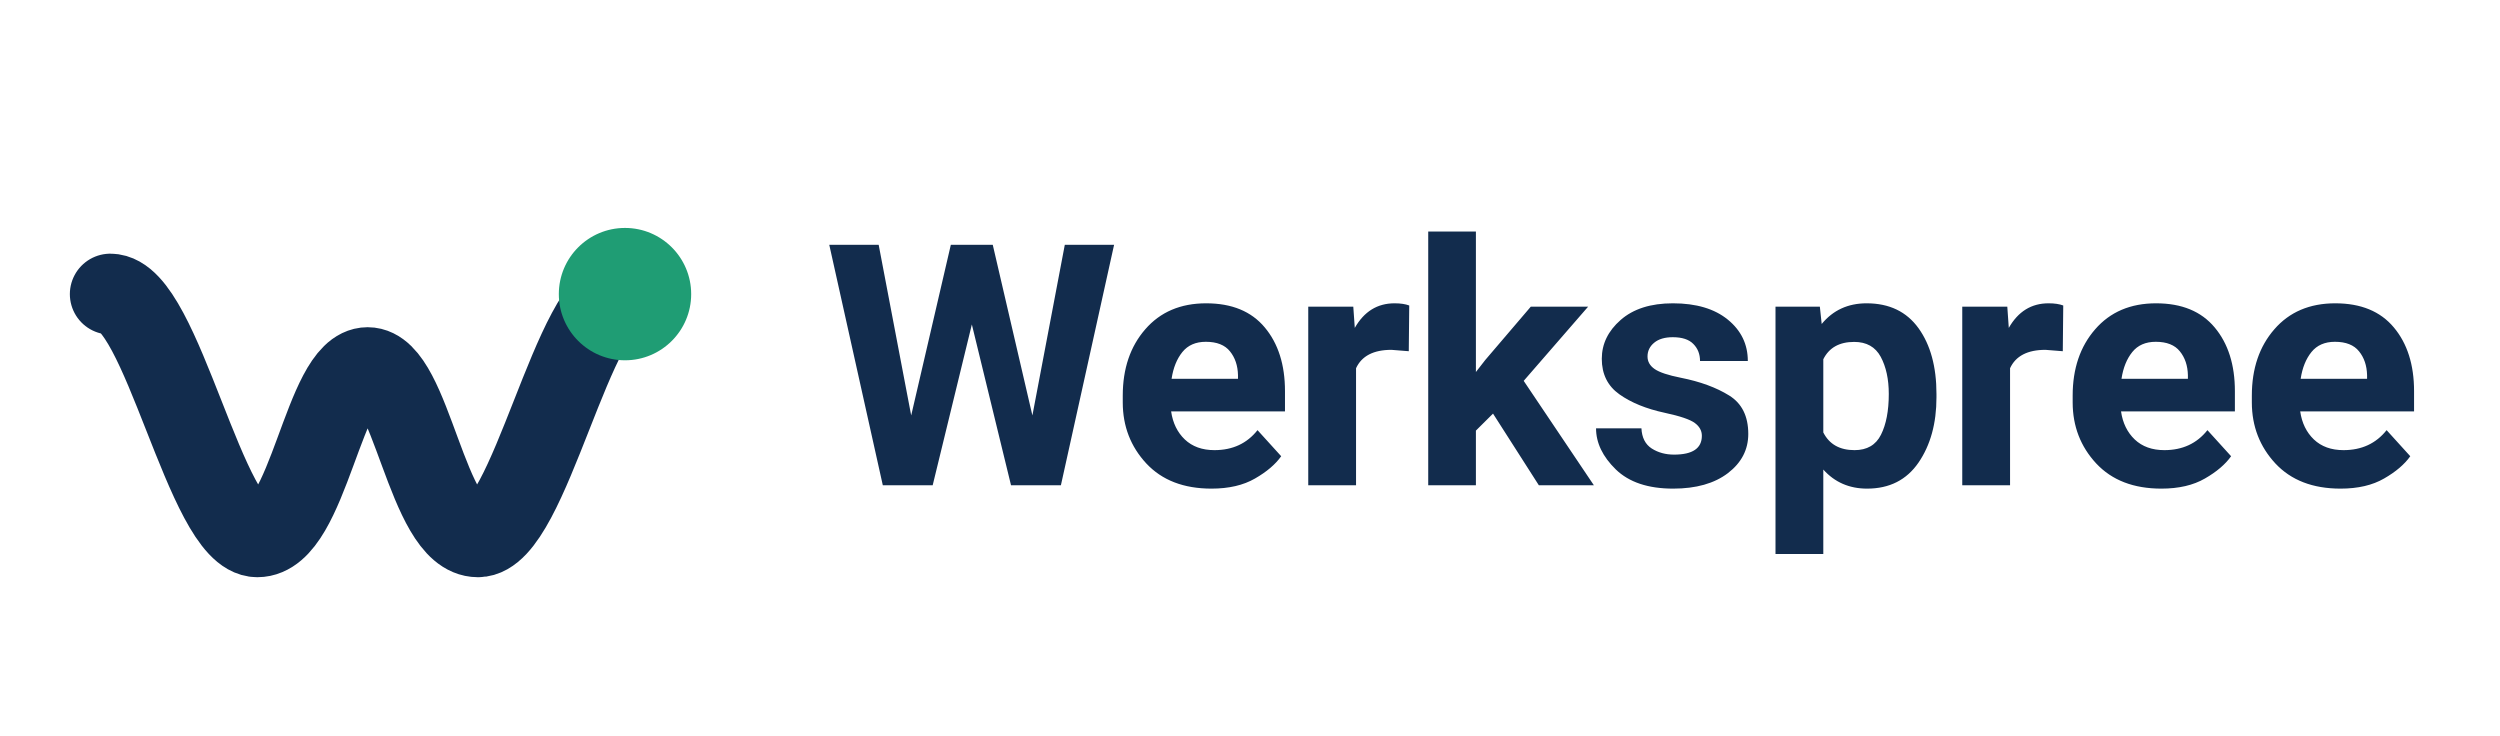
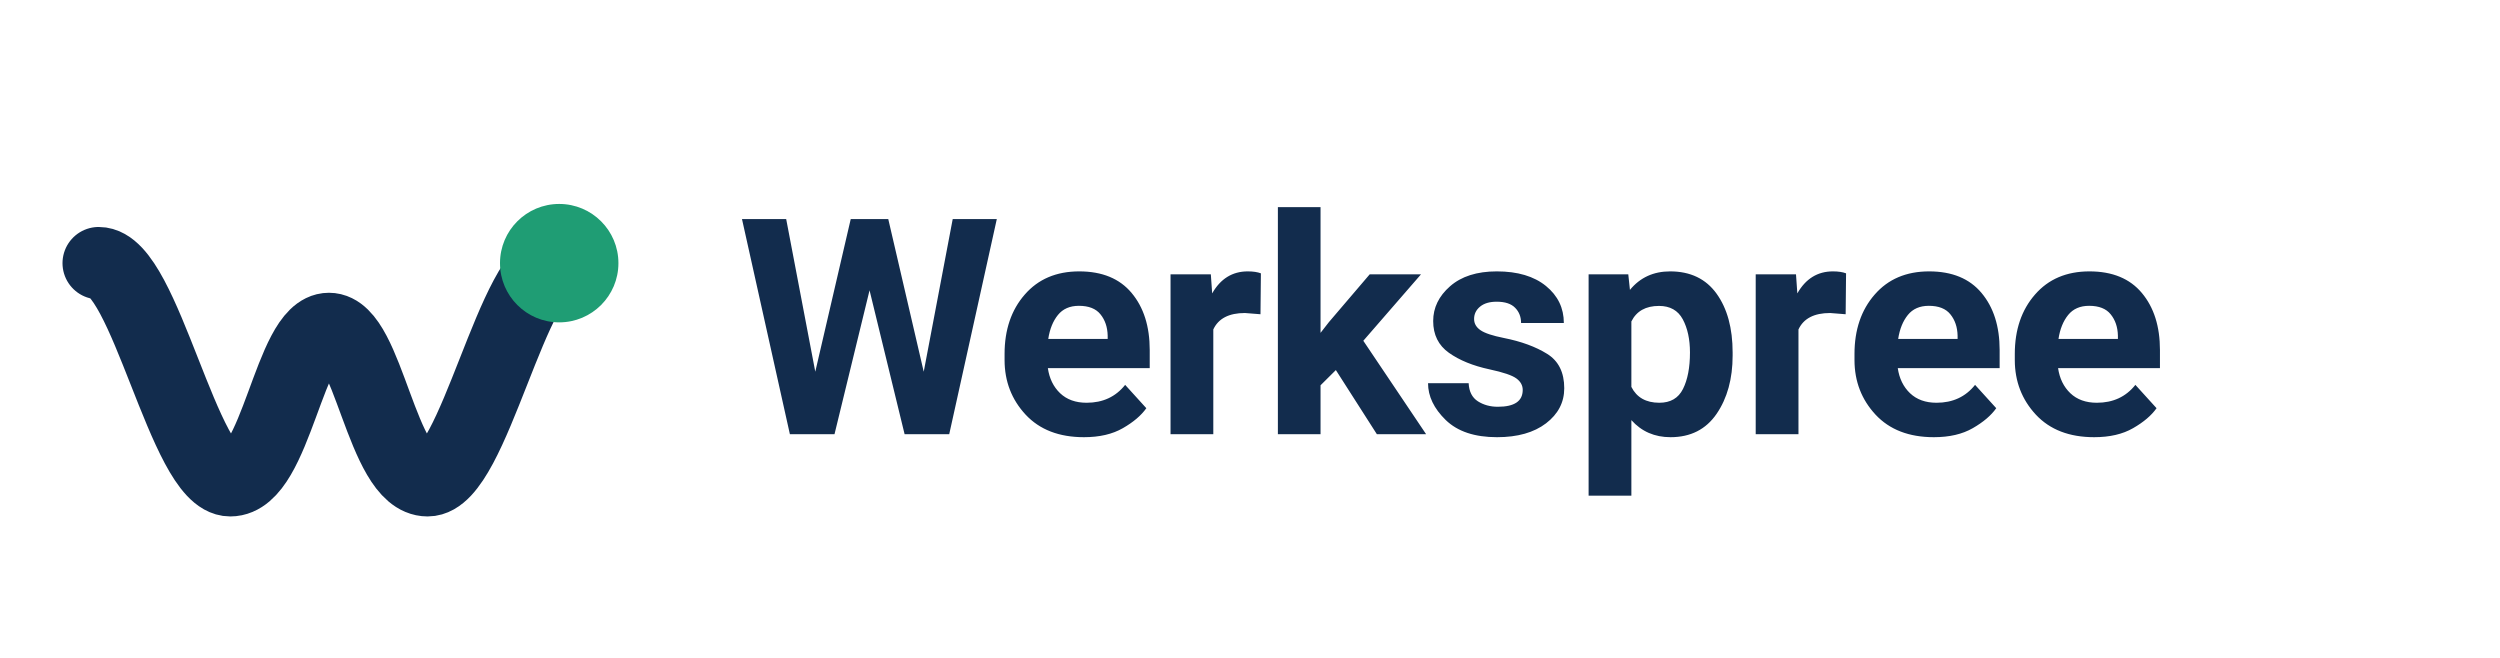
- <svg xmlns="http://www.w3.org/2000/svg" viewBox="0 0 340 100">
+ <svg xmlns="http://www.w3.org/2000/svg" viewBox="0 0 380 100" preserveAspectRatio="xMinYMid meet">
  <g transform="translate(0, 8)">
    <path d="M 15 32 C 22 32, 28 65, 35 65 C 42 65, 44 42, 50 42 C 56 42, 58 65, 65 65 C 72 65, 78 32, 85 32" fill="none" stroke="#122c4d" stroke-width="11" stroke-linecap="round" stroke-linejoin="round" />
    <circle cx="85" cy="32" r="9" fill="#1f9d74" />
  </g>
  <text x="112" y="66" font-family="-apple-system, BlinkMacSystemFont, 'Segoe UI', Roboto, sans-serif" font-size="46" font-weight="700" letter-spacing="-0.5" fill="#122c4d">Werkspree</text>
</svg>
